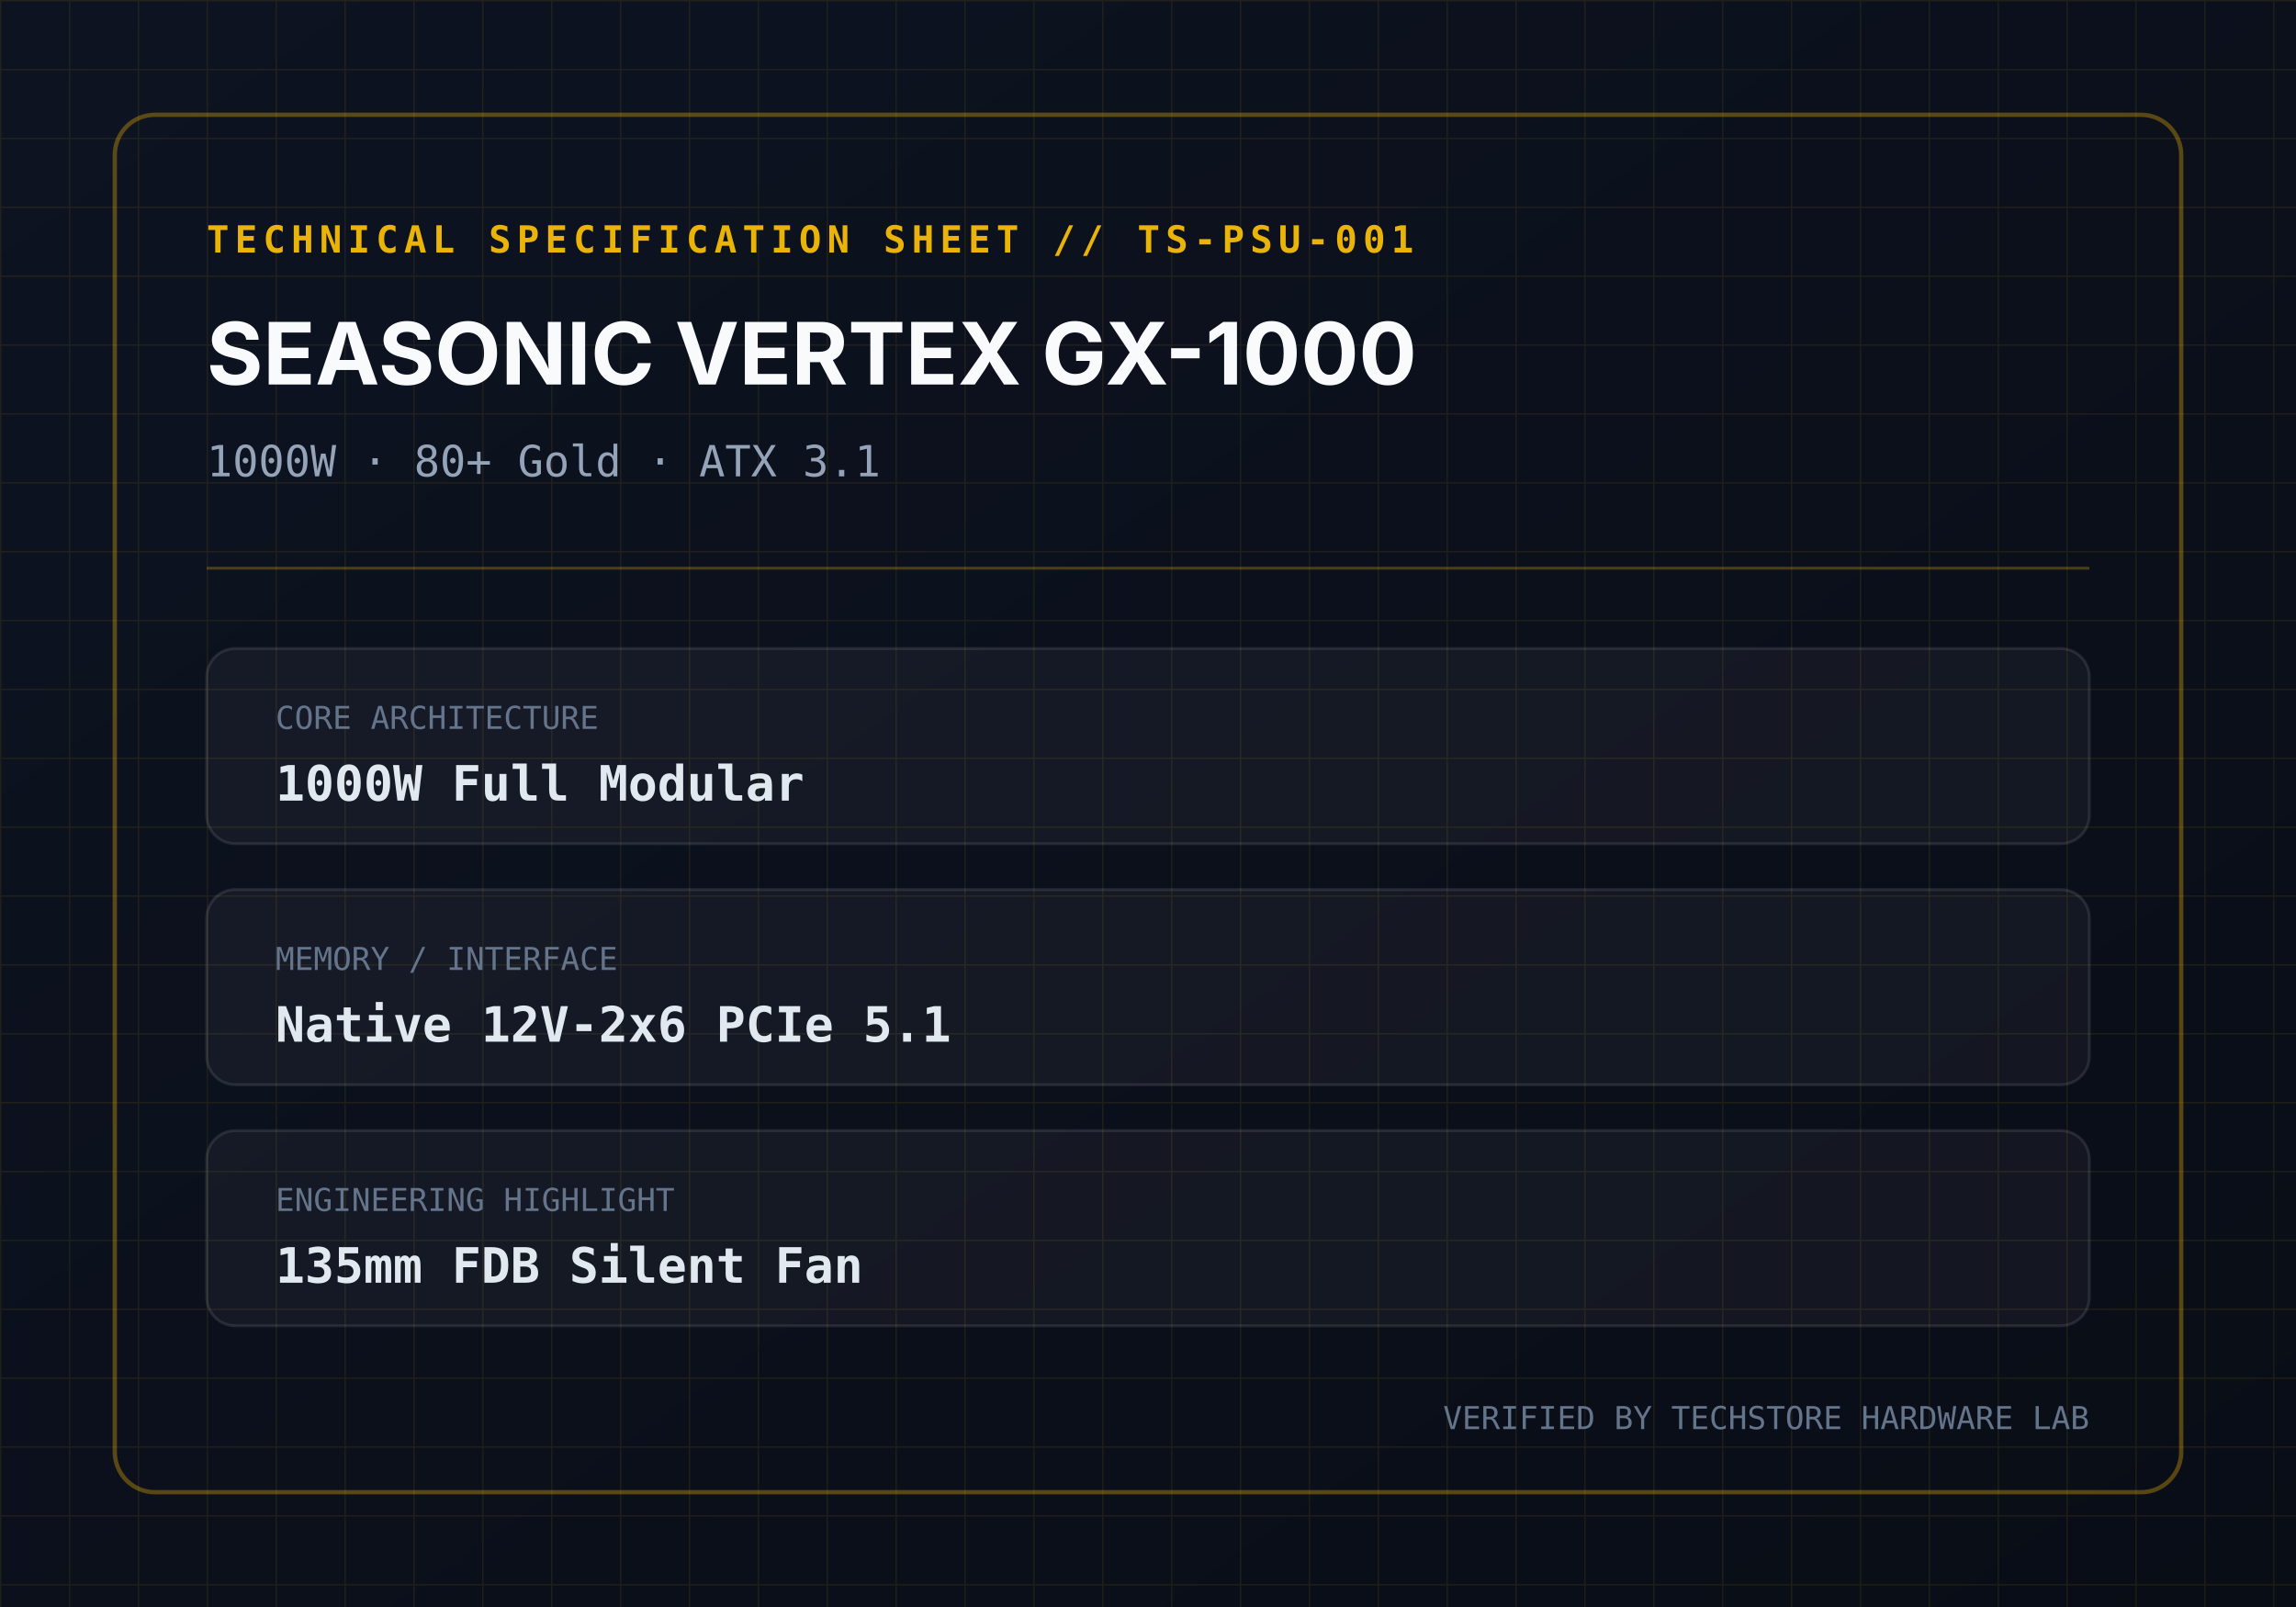
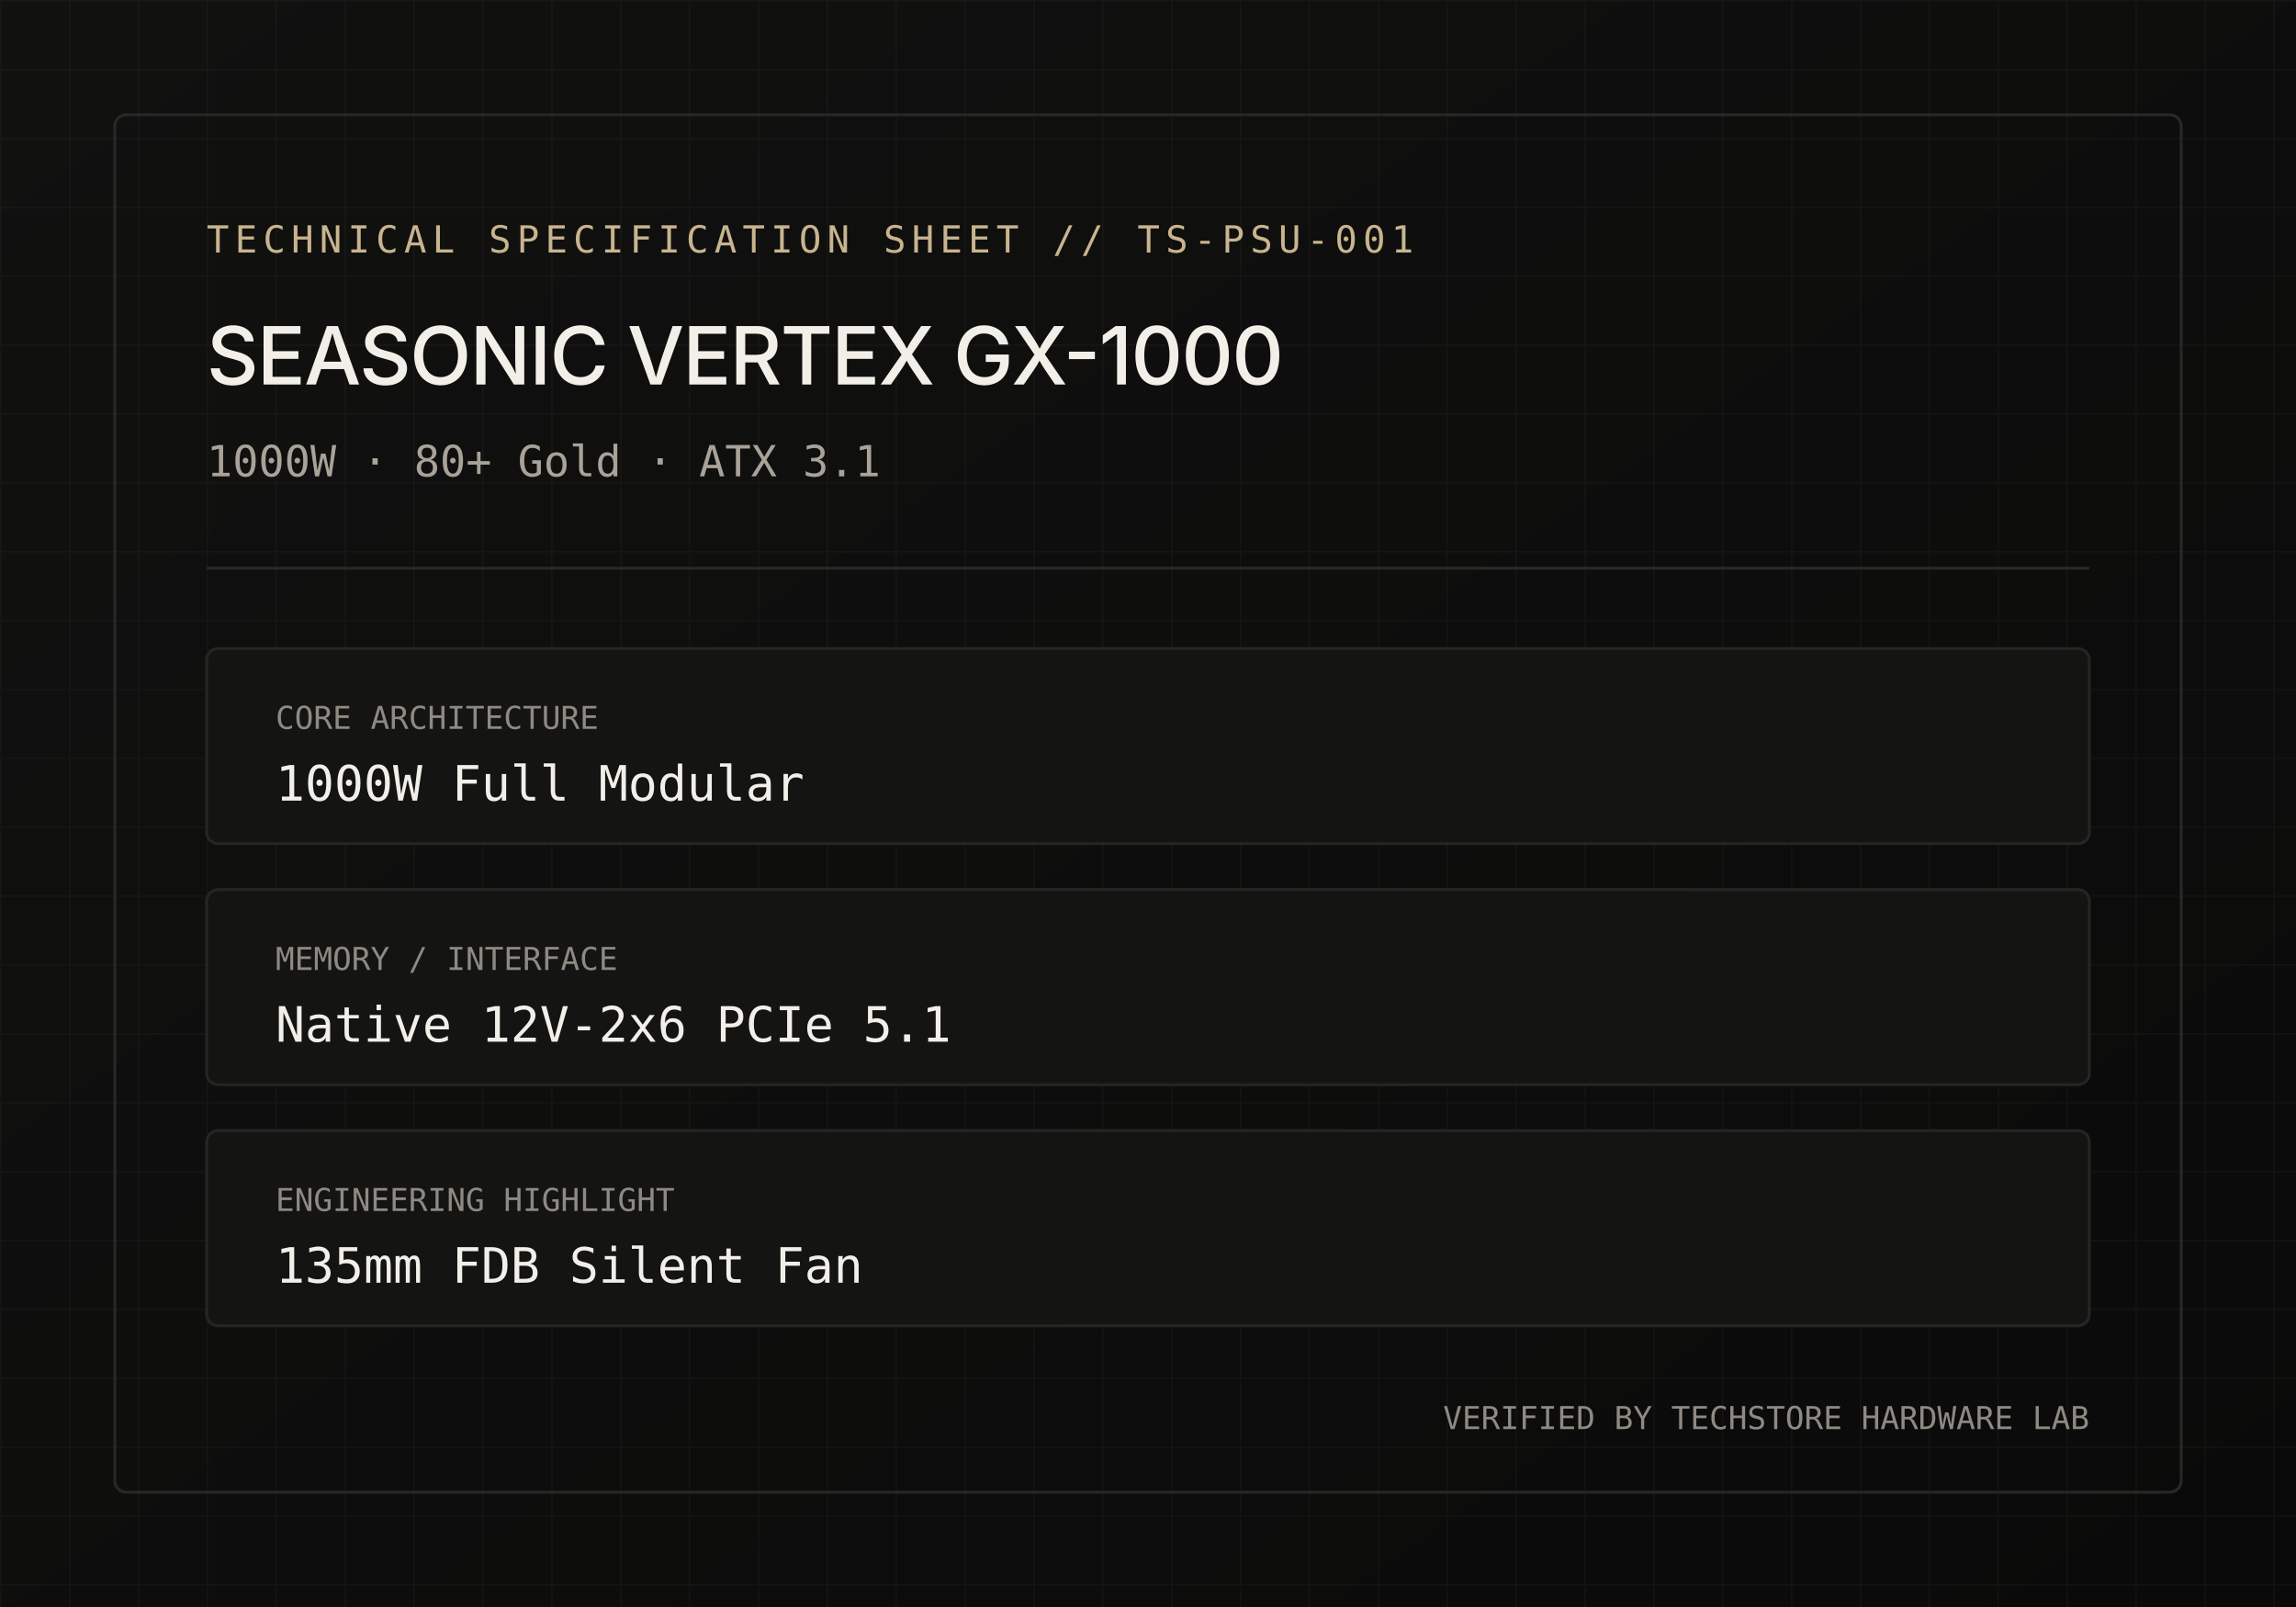
<svg xmlns="http://www.w3.org/2000/svg" viewBox="0 0 800 560" width="800" height="560" role="img" aria-label="SEASONIC VERTEX GX-1000 Technical Blueprint">
  <defs>
    <linearGradient id="bpGrad" x1="0%" y1="0%" x2="100%" y2="100%">
-       <stop offset="0%" stop-color="#0D1321" />
-       <stop offset="100%" stop-color="#090D16" />
+       <stop offset="0%" stop-color="#111110" />
+       <stop offset="100%" stop-color="#0A0A0A" />
    </linearGradient>
    <pattern id="bpGrid" width="24" height="24" patternUnits="userSpaceOnUse">
-       <path d="M 24 0 L 0 0 0 24" fill="none" stroke="#EAB308" stroke-opacity="0.09" stroke-width="1" />
+       <path d="M 24 0 L 0 0 0 24" fill="none" stroke="#C8B48E" stroke-opacity="0.045" stroke-width="1" />
    </pattern>
  </defs>
  <rect width="800" height="560" fill="url(#bpGrad)" />
  <rect width="800" height="560" fill="url(#bpGrid)" />
-   <rect x="40" y="40" width="720" height="480" rx="14" fill="none" stroke="#EAB308" stroke-opacity="0.35" stroke-width="1.5" />
-   <text x="72" y="88" fill="#EAB308" font-family="ui-monospace, SFMono-Regular, monospace" font-size="13" font-weight="700" letter-spacing="2">TECHNICAL SPECIFICATION SHEET // TS-PSU-001</text>
-   <text x="72" y="134" fill="#F8FAFC" font-family="-apple-system, BlinkMacSystemFont, Segoe UI, sans-serif" font-size="30" font-weight="700">SEASONIC VERTEX GX-1000</text>
-   <text x="72" y="166" fill="#94A3B8" font-family="ui-monospace, SFMono-Regular, monospace" font-size="15">1000W · 80+ Gold · ATX 3.1</text>
-   <line x1="72" y1="198" x2="728" y2="198" stroke="#EAB308" stroke-opacity="0.28" />
-   <rect x="72" y="226" width="656" height="68" rx="10" fill="#FFFFFF" fill-opacity="0.04" stroke="#FFFFFF" stroke-opacity="0.1" />
-   <text x="96" y="254" fill="#64748B" font-family="ui-monospace, SFMono-Regular, monospace" font-size="11">CORE ARCHITECTURE</text>
-   <text x="96" y="279" fill="#E2E8F0" font-family="ui-monospace, SFMono-Regular, monospace" font-size="17" font-weight="600">1000W Full Modular</text>
-   <rect x="72" y="310" width="656" height="68" rx="10" fill="#FFFFFF" fill-opacity="0.04" stroke="#FFFFFF" stroke-opacity="0.1" />
-   <text x="96" y="338" fill="#64748B" font-family="ui-monospace, SFMono-Regular, monospace" font-size="11">MEMORY / INTERFACE</text>
-   <text x="96" y="363" fill="#E2E8F0" font-family="ui-monospace, SFMono-Regular, monospace" font-size="17" font-weight="600">Native 12V-2x6 PCIe 5.1</text>
-   <rect x="72" y="394" width="656" height="68" rx="10" fill="#FFFFFF" fill-opacity="0.04" stroke="#FFFFFF" stroke-opacity="0.1" />
-   <text x="96" y="422" fill="#64748B" font-family="ui-monospace, SFMono-Regular, monospace" font-size="11">ENGINEERING HIGHLIGHT</text>
-   <text x="96" y="447" fill="#E2E8F0" font-family="ui-monospace, SFMono-Regular, monospace" font-size="17" font-weight="600">135mm FDB Silent Fan</text>
-   <text x="728" y="498" text-anchor="end" fill="#64748B" font-family="ui-monospace, SFMono-Regular, monospace" font-size="11">VERIFIED BY TECHSTORE HARDWARE LAB</text>
+   <rect x="40" y="40" width="720" height="480" rx="4" fill="none" stroke="#2A2825" stroke-width="1" />
+   <text x="72" y="88" fill="#C8B48E" font-family="JetBrains Mono, ui-monospace, SFMono-Regular, monospace" font-size="13" font-weight="500" letter-spacing="2">TECHNICAL SPECIFICATION SHEET // TS-PSU-001</text>
+   <text x="72" y="134" fill="#F2EFE9" font-family="Inter Tight, -apple-system, BlinkMacSystemFont, Segoe UI, sans-serif" font-size="28" font-weight="500" letter-spacing="-0.5">SEASONIC VERTEX GX-1000</text>
+   <text x="72" y="166" fill="#A8A298" font-family="JetBrains Mono, ui-monospace, SFMono-Regular, monospace" font-size="15">1000W · 80+ Gold · ATX 3.1</text>
+   <line x1="72" y1="198" x2="728" y2="198" stroke="#2A2825" />
+   <rect x="72" y="226" width="656" height="68" rx="4" fill="#141413" stroke="#262522" />
+   <text x="96" y="254" fill="#8E8A82" font-family="JetBrains Mono, ui-monospace, SFMono-Regular, monospace" font-size="11">CORE ARCHITECTURE</text>
+   <text x="96" y="279" fill="#F2EFE9" font-family="JetBrains Mono, ui-monospace, SFMono-Regular, monospace" font-size="17" font-weight="500">1000W Full Modular</text>
+   <rect x="72" y="310" width="656" height="68" rx="4" fill="#141413" stroke="#262522" />
+   <text x="96" y="338" fill="#8E8A82" font-family="JetBrains Mono, ui-monospace, SFMono-Regular, monospace" font-size="11">MEMORY / INTERFACE</text>
+   <text x="96" y="363" fill="#F2EFE9" font-family="JetBrains Mono, ui-monospace, SFMono-Regular, monospace" font-size="17" font-weight="500">Native 12V-2x6 PCIe 5.1</text>
+   <rect x="72" y="394" width="656" height="68" rx="4" fill="#141413" stroke="#262522" />
+   <text x="96" y="422" fill="#8E8A82" font-family="JetBrains Mono, ui-monospace, SFMono-Regular, monospace" font-size="11">ENGINEERING HIGHLIGHT</text>
+   <text x="96" y="447" fill="#F2EFE9" font-family="JetBrains Mono, ui-monospace, SFMono-Regular, monospace" font-size="17" font-weight="500">135mm FDB Silent Fan</text>
+   <text x="728" y="498" text-anchor="end" fill="#8E8A82" font-family="JetBrains Mono, ui-monospace, SFMono-Regular, monospace" font-size="11">VERIFIED BY TECHSTORE HARDWARE LAB</text>
</svg>
